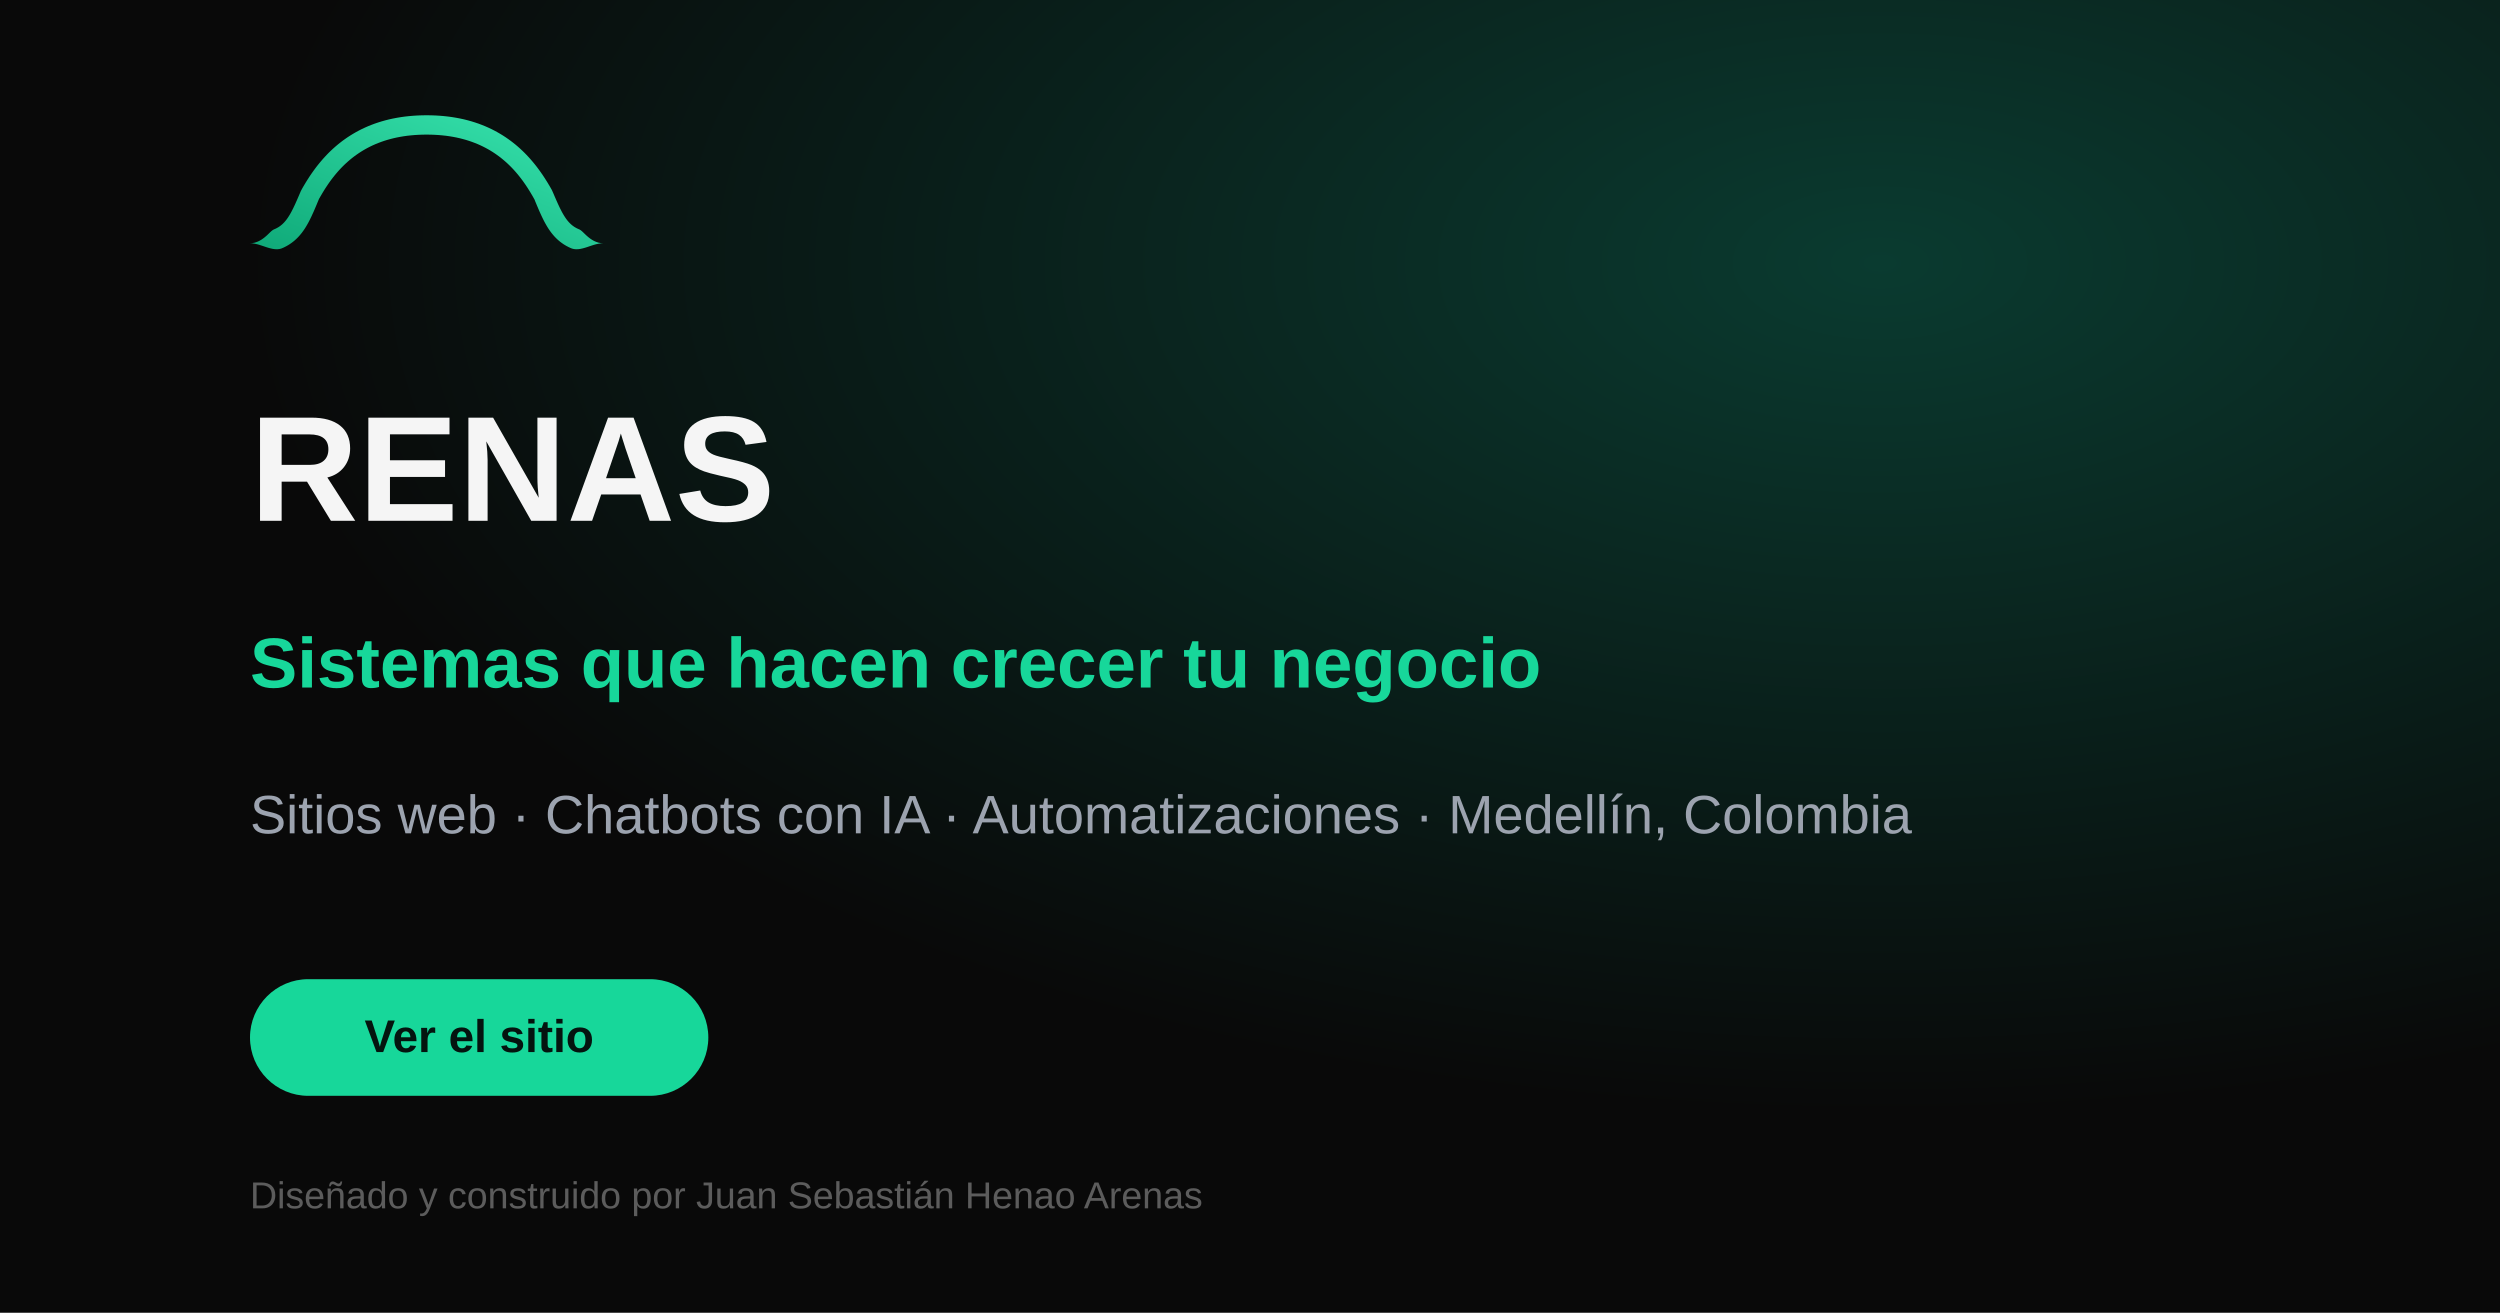
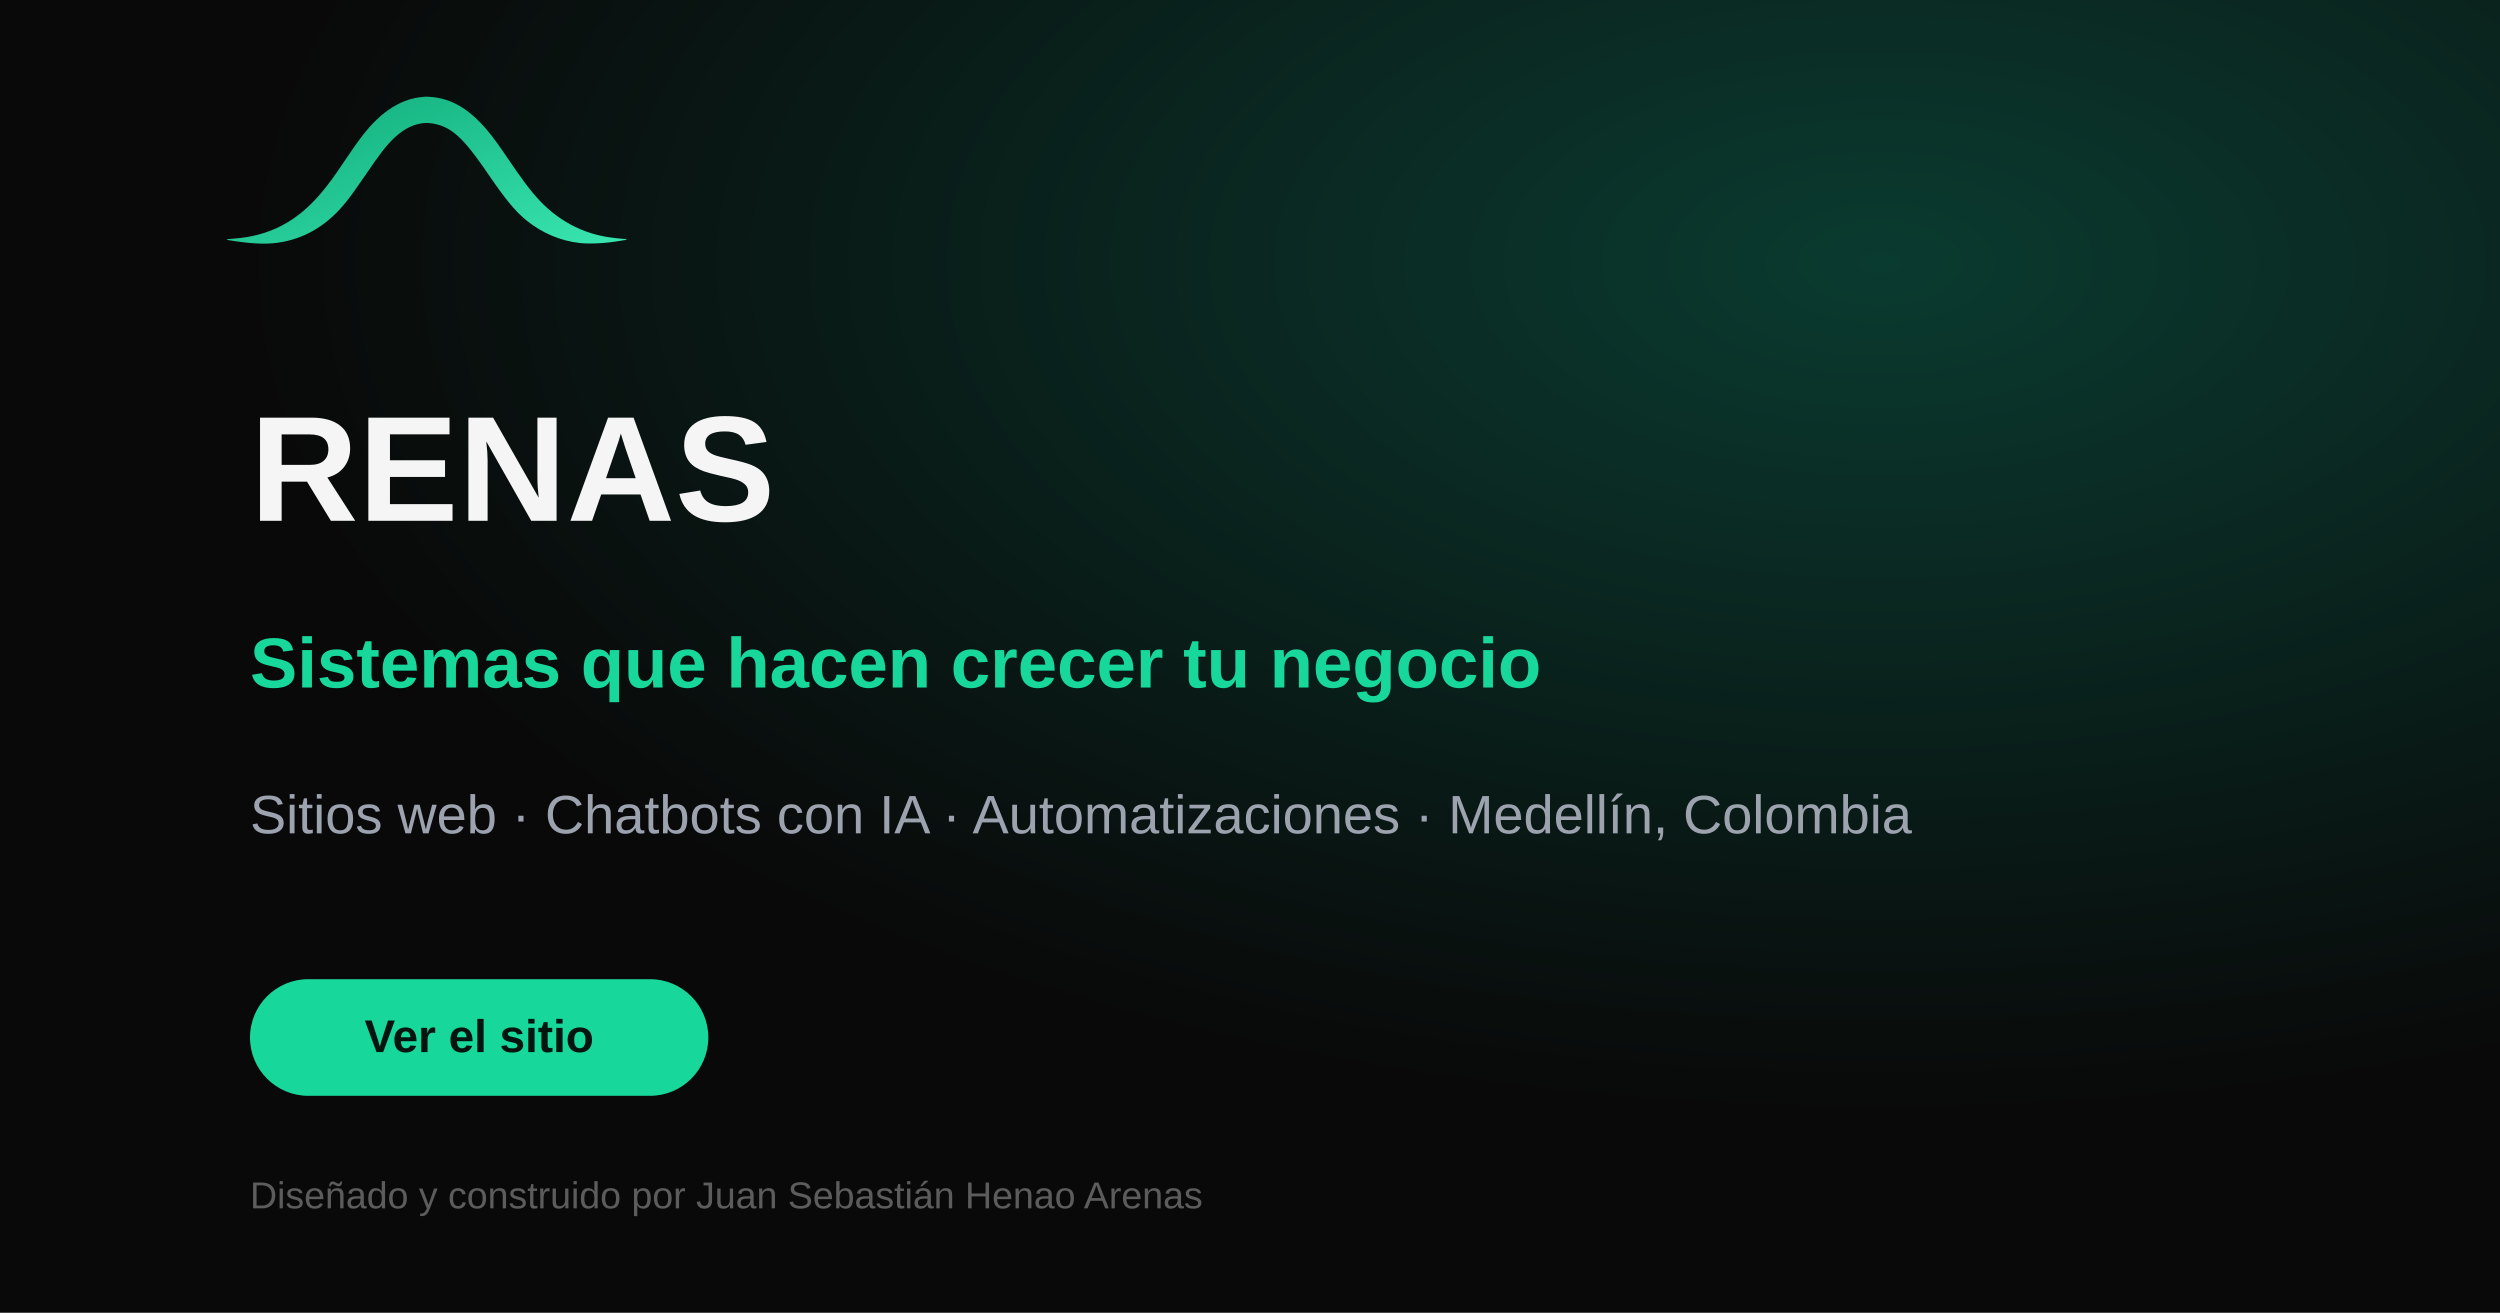
<svg xmlns="http://www.w3.org/2000/svg" width="1200" height="630" viewBox="0 0 1200 630">
  <defs>
    <radialGradient id="glow" cx="75%" cy="20%" r="65%">
      <stop offset="0%" stop-color="#0a3b30" />
      <stop offset="100%" stop-color="#090909" />
    </radialGradient>
    <linearGradient id="brandGradient" x1="0%" y1="100%" x2="100%" y2="0%">
      <stop offset="0%" stop-color="#0FA978" />
      <stop offset="100%" stop-color="#39E6B0" />
    </linearGradient>
  </defs>
  <rect width="1200" height="630" fill="#090909" />
  <rect width="1200" height="630" fill="url(#glow)" />
-   <g transform="translate(108.77,46.37) scale(0.8)">
-     <path d="M 14,88 L 15.48,88.07 L 16.91,88.28 L 18.31,88.58 L 19.69,88.96 L 21.05,89.4 L 22.41,89.85 L 23.75,90.31 L 25.1,90.73 L 26.44,91.09 L 27.77,91.38 L 29.08,91.55 L 30.36,91.59 L 31.6,91.47 L 32.77,91.18 L 33.87,90.73 L 34.93,90.22 L 35.97,89.68 L 36.96,89.11 L 37.93,88.5 L 38.86,87.85 L 39.76,87.18 L 40.62,86.48 L 41.45,85.75 L 42.25,84.99 L 43.02,84.2 L 43.75,83.4 L 44.45,82.57 L 45.13,81.72 L 45.78,80.85 L 46.4,79.97 L 47,79.07 L 47.57,78.15 L 48.13,77.21 L 48.67,76.26 L 49.2,75.3 L 49.71,74.32 L 50.21,73.32 L 50.7,72.31 L 51.18,71.29 L 51.66,70.24 L 52.14,69.19 L 52.61,68.11 L 53.08,67.02 L 53.55,65.91 L 54.02,64.79 L 54.5,63.64 L 54.98,62.48 L 55.47,61.31 L 55.8,60.79 L 56.42,59.69 L 57.07,58.59 L 57.73,57.47 L 58.42,56.35 L 59.12,55.23 L 59.86,54.1 L 60.61,52.97 L 61.39,51.84 L 62.19,50.71 L 63.02,49.59 L 63.88,48.47 L 64.76,47.36 L 65.67,46.26 L 66.61,45.16 L 67.58,44.07 L 68.58,43 L 69.61,41.94 L 70.68,40.89 L 71.77,39.86 L 72.9,38.85 L 74.07,37.85 L 75.27,36.87 L 76.5,35.92 L 77.78,34.99 L 79.09,34.08 L 80.44,33.19 L 81.83,32.33 L 83.26,31.5 L 84.74,30.7 L 86.26,29.92 L 87.82,29.18 L 89.43,28.47 L 91.09,27.8 L 92.8,27.16 L 94.55,26.55 L 96.36,25.99 L 98.22,25.47 L 100.14,24.98 L 102.11,24.54 L 104.13,24.15 L 106.22,23.8 L 108.36,23.5 L 110.57,23.26 L 112.83,23.06 L 115.16,22.92 L 117.55,22.83 L 120,22.8 L 122.45,22.83 L 124.84,22.92 L 127.17,23.06 L 129.43,23.26 L 131.64,23.5 L 133.78,23.8 L 135.87,24.15 L 137.89,24.54 L 139.86,24.98 L 141.78,25.47 L 143.64,25.99 L 145.45,26.55 L 147.2,27.16 L 148.91,27.8 L 150.57,28.47 L 152.18,29.18 L 153.74,29.92 L 155.26,30.7 L 156.74,31.5 L 158.17,32.33 L 159.56,33.19 L 160.91,34.08 L 162.22,34.99 L 163.5,35.92 L 164.73,36.87 L 165.93,37.85 L 167.1,38.85 L 168.23,39.86 L 169.32,40.89 L 170.39,41.94 L 171.42,43 L 172.42,44.07 L 173.39,45.16 L 174.33,46.26 L 175.24,47.36 L 176.12,48.47 L 176.98,49.59 L 177.81,50.71 L 178.61,51.84 L 179.39,52.97 L 180.14,54.1 L 180.88,55.23 L 181.58,56.35 L 182.27,57.47 L 182.93,58.59 L 183.58,59.69 L 184.2,60.79 L 184.81,61.88 L 185.02,62.48 L 185.5,63.64 L 185.98,64.79 L 186.45,65.91 L 186.92,67.02 L 187.39,68.11 L 187.86,69.19 L 188.34,70.24 L 188.82,71.29 L 189.3,72.31 L 189.79,73.32 L 190.29,74.32 L 190.8,75.3 L 191.33,76.26 L 191.87,77.21 L 192.43,78.15 L 193,79.07 L 193.6,79.97 L 194.22,80.85 L 194.87,81.72 L 195.55,82.57 L 196.25,83.4 L 196.98,84.2 L 197.75,84.99 L 198.55,85.75 L 199.38,86.48 L 200.24,87.18 L 201.14,87.85 L 202.07,88.5 L 203.04,89.11 L 204.03,89.68 L 205.07,90.22 L 206.13,90.73 L 207.23,91.18 L 208.4,91.47 L 209.64,91.59 L 210.92,91.55 L 212.23,91.38 L 213.56,91.09 L 214.9,90.73 L 216.25,90.31 L 217.59,89.85 L 218.95,89.4 L 220.31,88.96 L 221.69,88.58 L 223.09,88.28 L 224.52,88.07 L 226,88 L 226,88 L 224.53,87.9 L 223.11,87.62 L 221.77,87.18 L 220.5,86.62 L 219.3,85.95 L 218.19,85.21 L 217.16,84.42 L 216.21,83.61 L 215.34,82.81 L 214.54,82.04 L 213.8,81.32 L 213.11,80.69 L 212.45,80.17 L 211.79,79.76 L 211.13,79.48 L 210.49,79.19 L 209.88,78.88 L 209.31,78.56 L 208.75,78.23 L 208.22,77.87 L 207.71,77.5 L 207.21,77.11 L 206.73,76.7 L 206.25,76.26 L 205.79,75.8 L 205.33,75.32 L 204.88,74.8 L 204.43,74.26 L 203.99,73.69 L 203.55,73.08 L 203.12,72.45 L 202.69,71.78 L 202.25,71.08 L 201.82,70.34 L 201.39,69.58 L 200.96,68.78 L 200.53,67.94 L 200.09,67.08 L 199.66,66.18 L 199.22,65.25 L 198.77,64.29 L 198.33,63.29 L 197.87,62.27 L 197.41,61.21 L 196.94,60.13 L 196.46,59.01 L 195.97,57.87 L 195.19,56.12 L 194.53,54.94 L 193.84,53.75 L 193.12,52.54 L 192.38,51.31 L 191.61,50.08 L 190.81,48.83 L 189.99,47.57 L 189.13,46.31 L 188.24,45.04 L 187.32,43.77 L 186.37,42.49 L 185.38,41.21 L 184.35,39.94 L 183.29,38.67 L 182.2,37.41 L 181.06,36.15 L 179.89,34.9 L 178.68,33.66 L 177.42,32.44 L 176.12,31.23 L 174.79,30.04 L 173.4,28.86 L 171.97,27.71 L 170.5,26.58 L 168.98,25.48 L 167.42,24.4 L 165.8,23.35 L 164.14,22.33 L 162.43,21.34 L 160.67,20.39 L 158.87,19.47 L 157.01,18.6 L 155.1,17.76 L 153.13,16.97 L 151.12,16.21 L 149.05,15.51 L 146.93,14.85 L 144.76,14.24 L 142.54,13.68 L 140.26,13.18 L 137.92,12.73 L 135.53,12.33 L 133.09,11.99 L 130.58,11.71 L 128.02,11.49 L 125.41,11.33 L 122.73,11.23 L 120,11.2 L 117.27,11.23 L 114.59,11.33 L 111.98,11.49 L 109.42,11.71 L 106.91,11.99 L 104.47,12.33 L 102.08,12.73 L 99.74,13.18 L 97.46,13.68 L 95.24,14.24 L 93.07,14.85 L 90.95,15.51 L 88.88,16.21 L 86.87,16.97 L 84.9,17.76 L 82.99,18.6 L 81.13,19.47 L 79.33,20.39 L 77.57,21.34 L 75.86,22.33 L 74.2,23.35 L 72.58,24.4 L 71.02,25.48 L 69.5,26.58 L 68.03,27.71 L 66.6,28.86 L 65.21,30.04 L 63.88,31.23 L 62.58,32.44 L 61.32,33.66 L 60.11,34.9 L 58.94,36.15 L 57.8,37.41 L 56.71,38.67 L 55.65,39.94 L 54.62,41.21 L 53.63,42.49 L 52.68,43.77 L 51.76,45.04 L 50.87,46.31 L 50.01,47.57 L 49.19,48.83 L 48.39,50.08 L 47.62,51.31 L 46.88,52.54 L 46.16,53.75 L 45.47,54.94 L 44.53,56.69 L 44.03,57.87 L 43.54,59.01 L 43.06,60.13 L 42.59,61.21 L 42.13,62.27 L 41.67,63.29 L 41.23,64.29 L 40.78,65.25 L 40.34,66.18 L 39.91,67.08 L 39.47,67.94 L 39.04,68.78 L 38.61,69.58 L 38.18,70.34 L 37.75,71.08 L 37.31,71.78 L 36.88,72.45 L 36.45,73.08 L 36.01,73.69 L 35.57,74.26 L 35.12,74.8 L 34.67,75.32 L 34.21,75.8 L 33.75,76.26 L 33.27,76.7 L 32.79,77.11 L 32.29,77.5 L 31.78,77.87 L 31.25,78.23 L 30.69,78.56 L 30.12,78.88 L 29.51,79.19 L 28.87,79.48 L 28.21,79.76 L 27.55,80.17 L 26.89,80.69 L 26.2,81.32 L 25.46,82.04 L 24.66,82.81 L 23.79,83.61 L 22.84,84.42 L 21.81,85.21 L 20.7,85.95 L 19.5,86.62 L 18.23,87.18 L 16.89,87.62 L 15.47,87.9 L 14,88 Z" fill="url(#brandGradient)" />
+   <g transform="translate(108.77,46.37) scale(0.215)">
+     <g transform="translate(-181.0876,811.8524) scale(0.1,-0.1)" fill="url(#brandGradient)" stroke="none">
+       <path d="M6170 8109 c-356 -32 -701 -206 -1019 -514 -199 -193 -381 -427 -701 -905 -248 -370 -352 -513 -526 -720 -534 -639 -1154 -963 -1951 -1022 -221 -16 -218 -22 24 -57 475 -69 778 -73 1070 -16 557 108 1024 405 1420 902 98 123 248 332 418 583 331 488 476 674 656 844 224 211 477 326 718 326 152 0 353 -57 489 -138 253 -152 475 -405 892 -1017 379 -555 606 -829 855 -1028 348 -279 752 -449 1180 -497 227 -25 571 -8 879 45 82 14 153 25 158 25 4 0 8 4 8 9 0 5 -39 12 -87 15 -428 33 -730 109 -1058 265 -282 135 -565 343 -788 580 -219 234 -384 454 -792 1057 -211 312 -375 523 -535 688 -347 359 -697 543 -1095 576 -66 5 -122 9 -125 8 -3 0 -43 -4 -90 -9z" />
+     </g>
  </g>
  <text x="120" y="250" font-family="Arial, sans-serif" font-size="72" font-weight="800" fill="#f5f5f5">RENAS</text>
  <text x="120" y="330" font-family="Arial, sans-serif" font-size="34" font-weight="700" fill="#17D79A">Sistemas que hacen crecer tu negocio</text>
  <text x="120" y="400" font-family="Arial, sans-serif" font-size="26" fill="#9ca3af">Sitios web · Chatbots con IA · Automatizaciones · Medellín, Colombia</text>
  <rect x="120" y="470" width="220" height="56" rx="28" fill="#17D79A" />
  <text x="230" y="505" font-family="Arial, sans-serif" font-size="22" font-weight="700" fill="#04140f" text-anchor="middle">Ver el sitio</text>
  <text x="120" y="580" font-family="Arial, sans-serif" font-size="18" fill="#5c5c5c">Diseñado y construido por Juan Sebastián Henao Arenas</text>
</svg>
